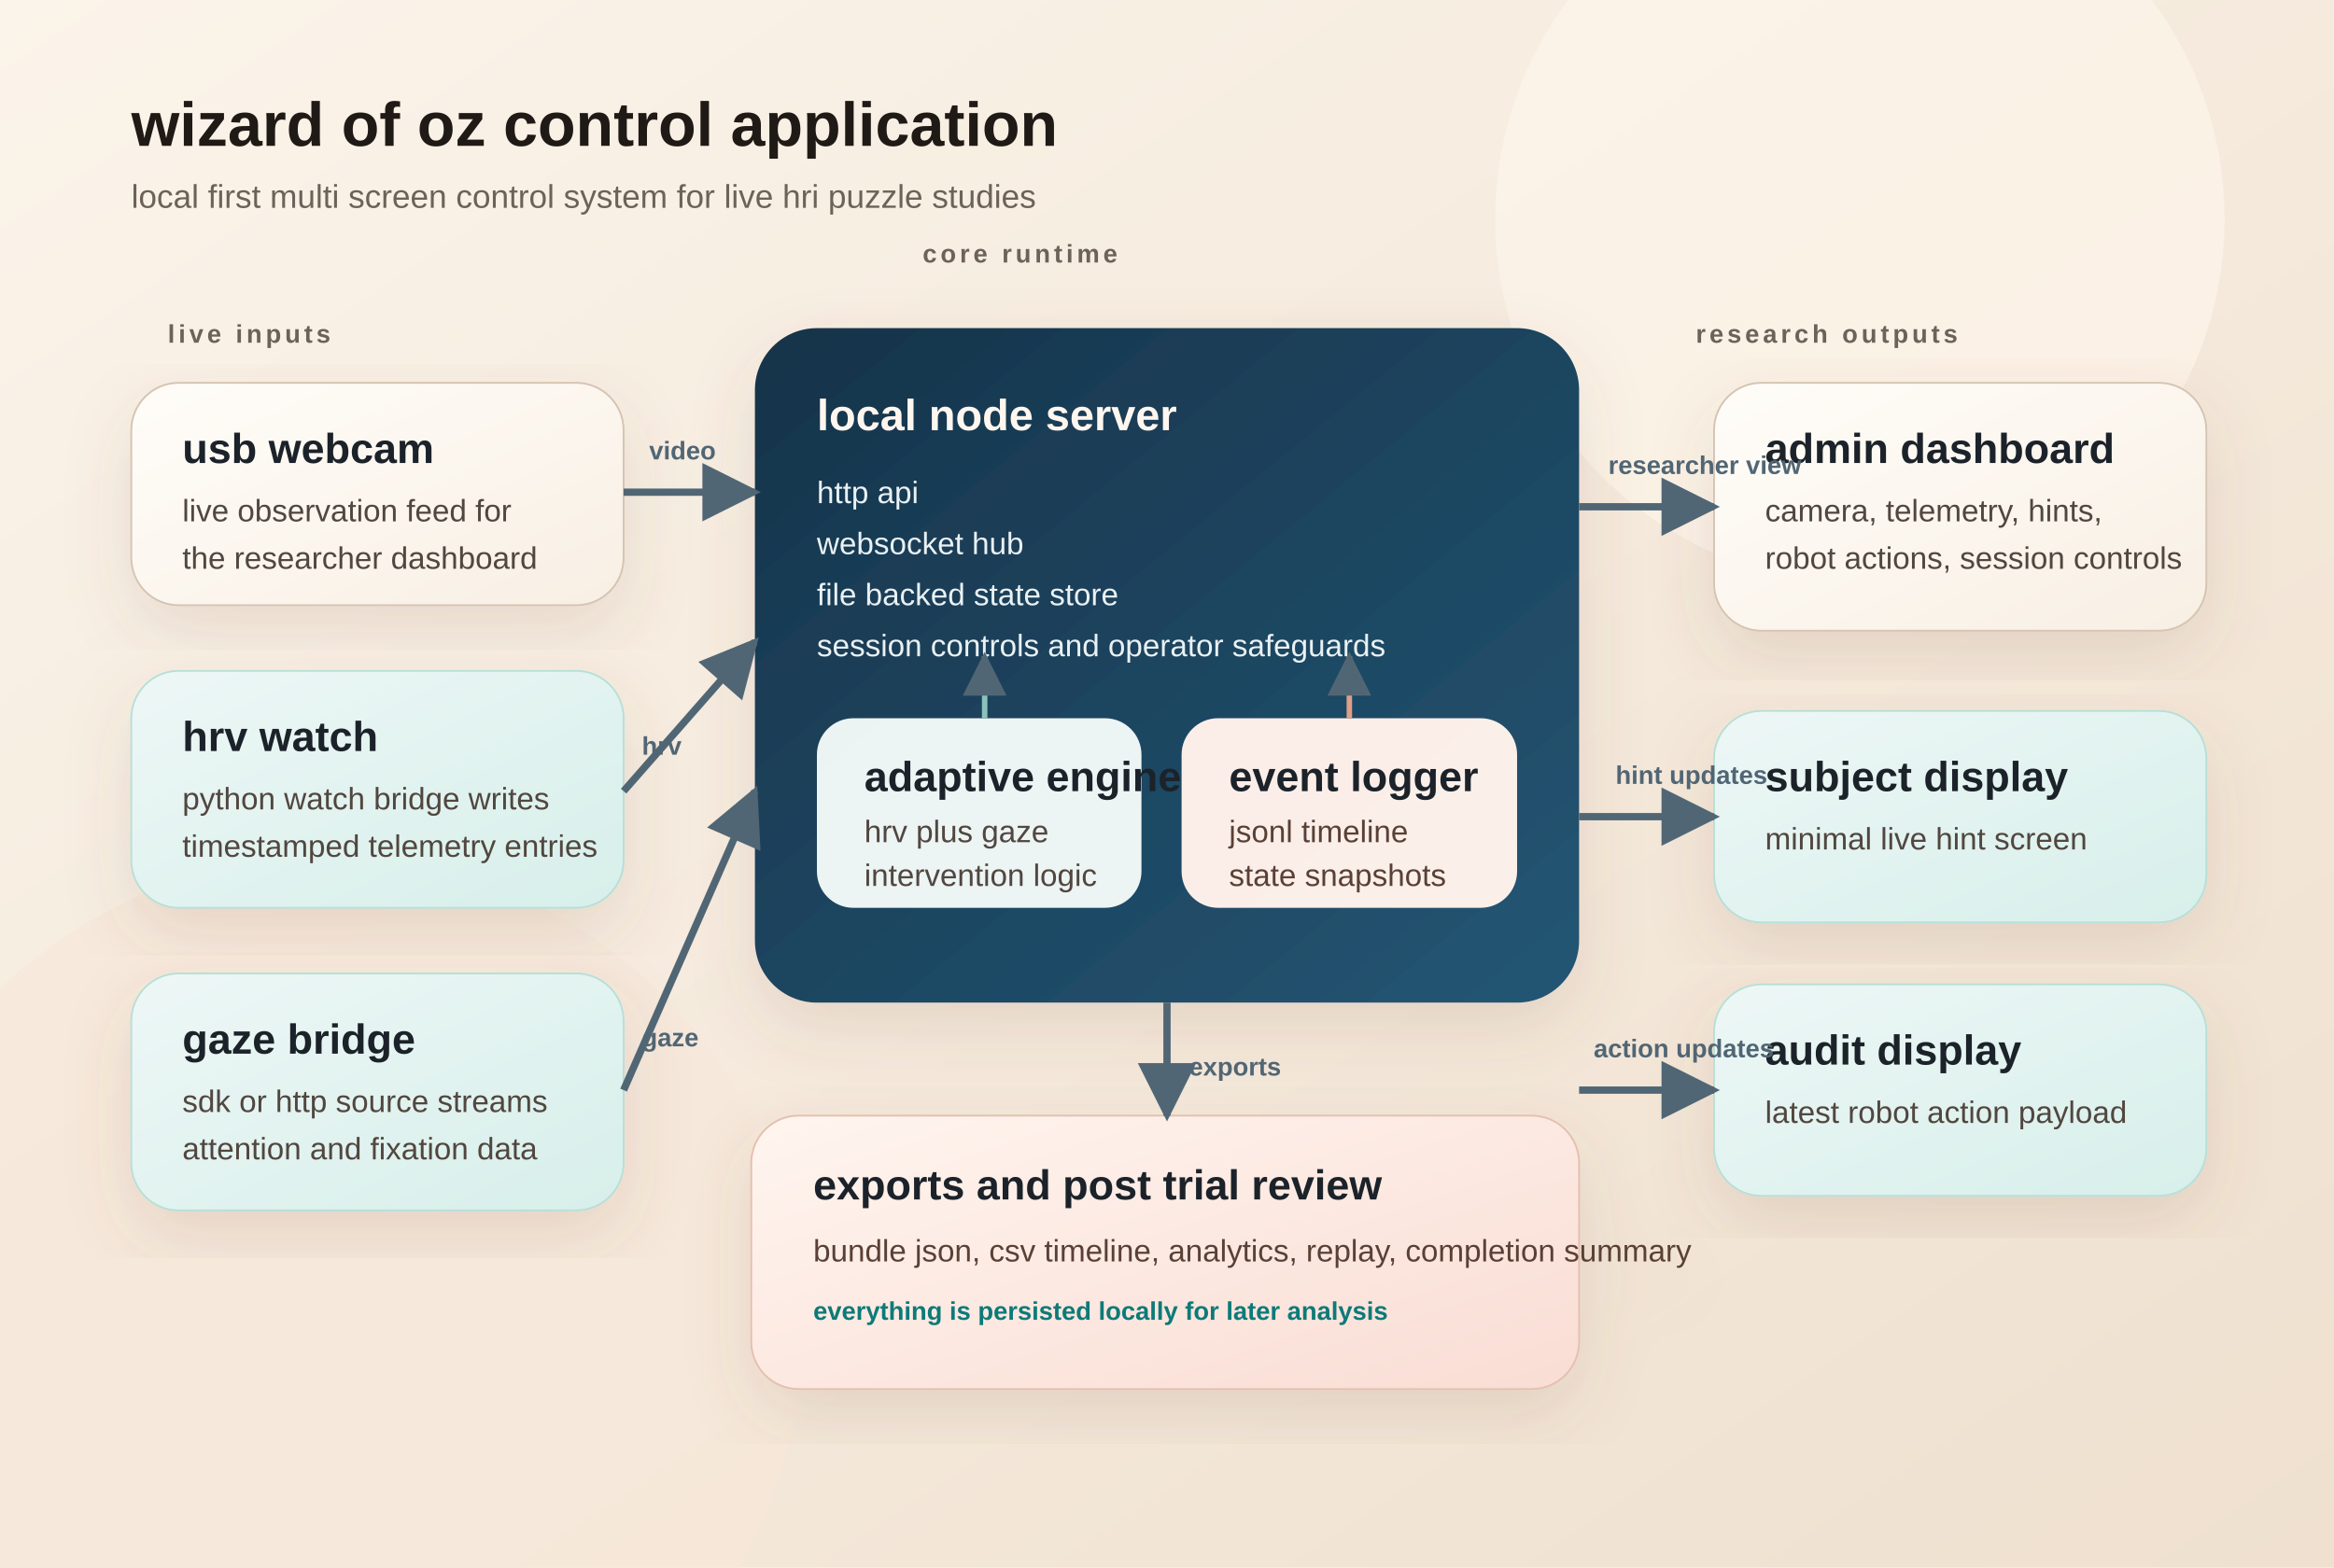
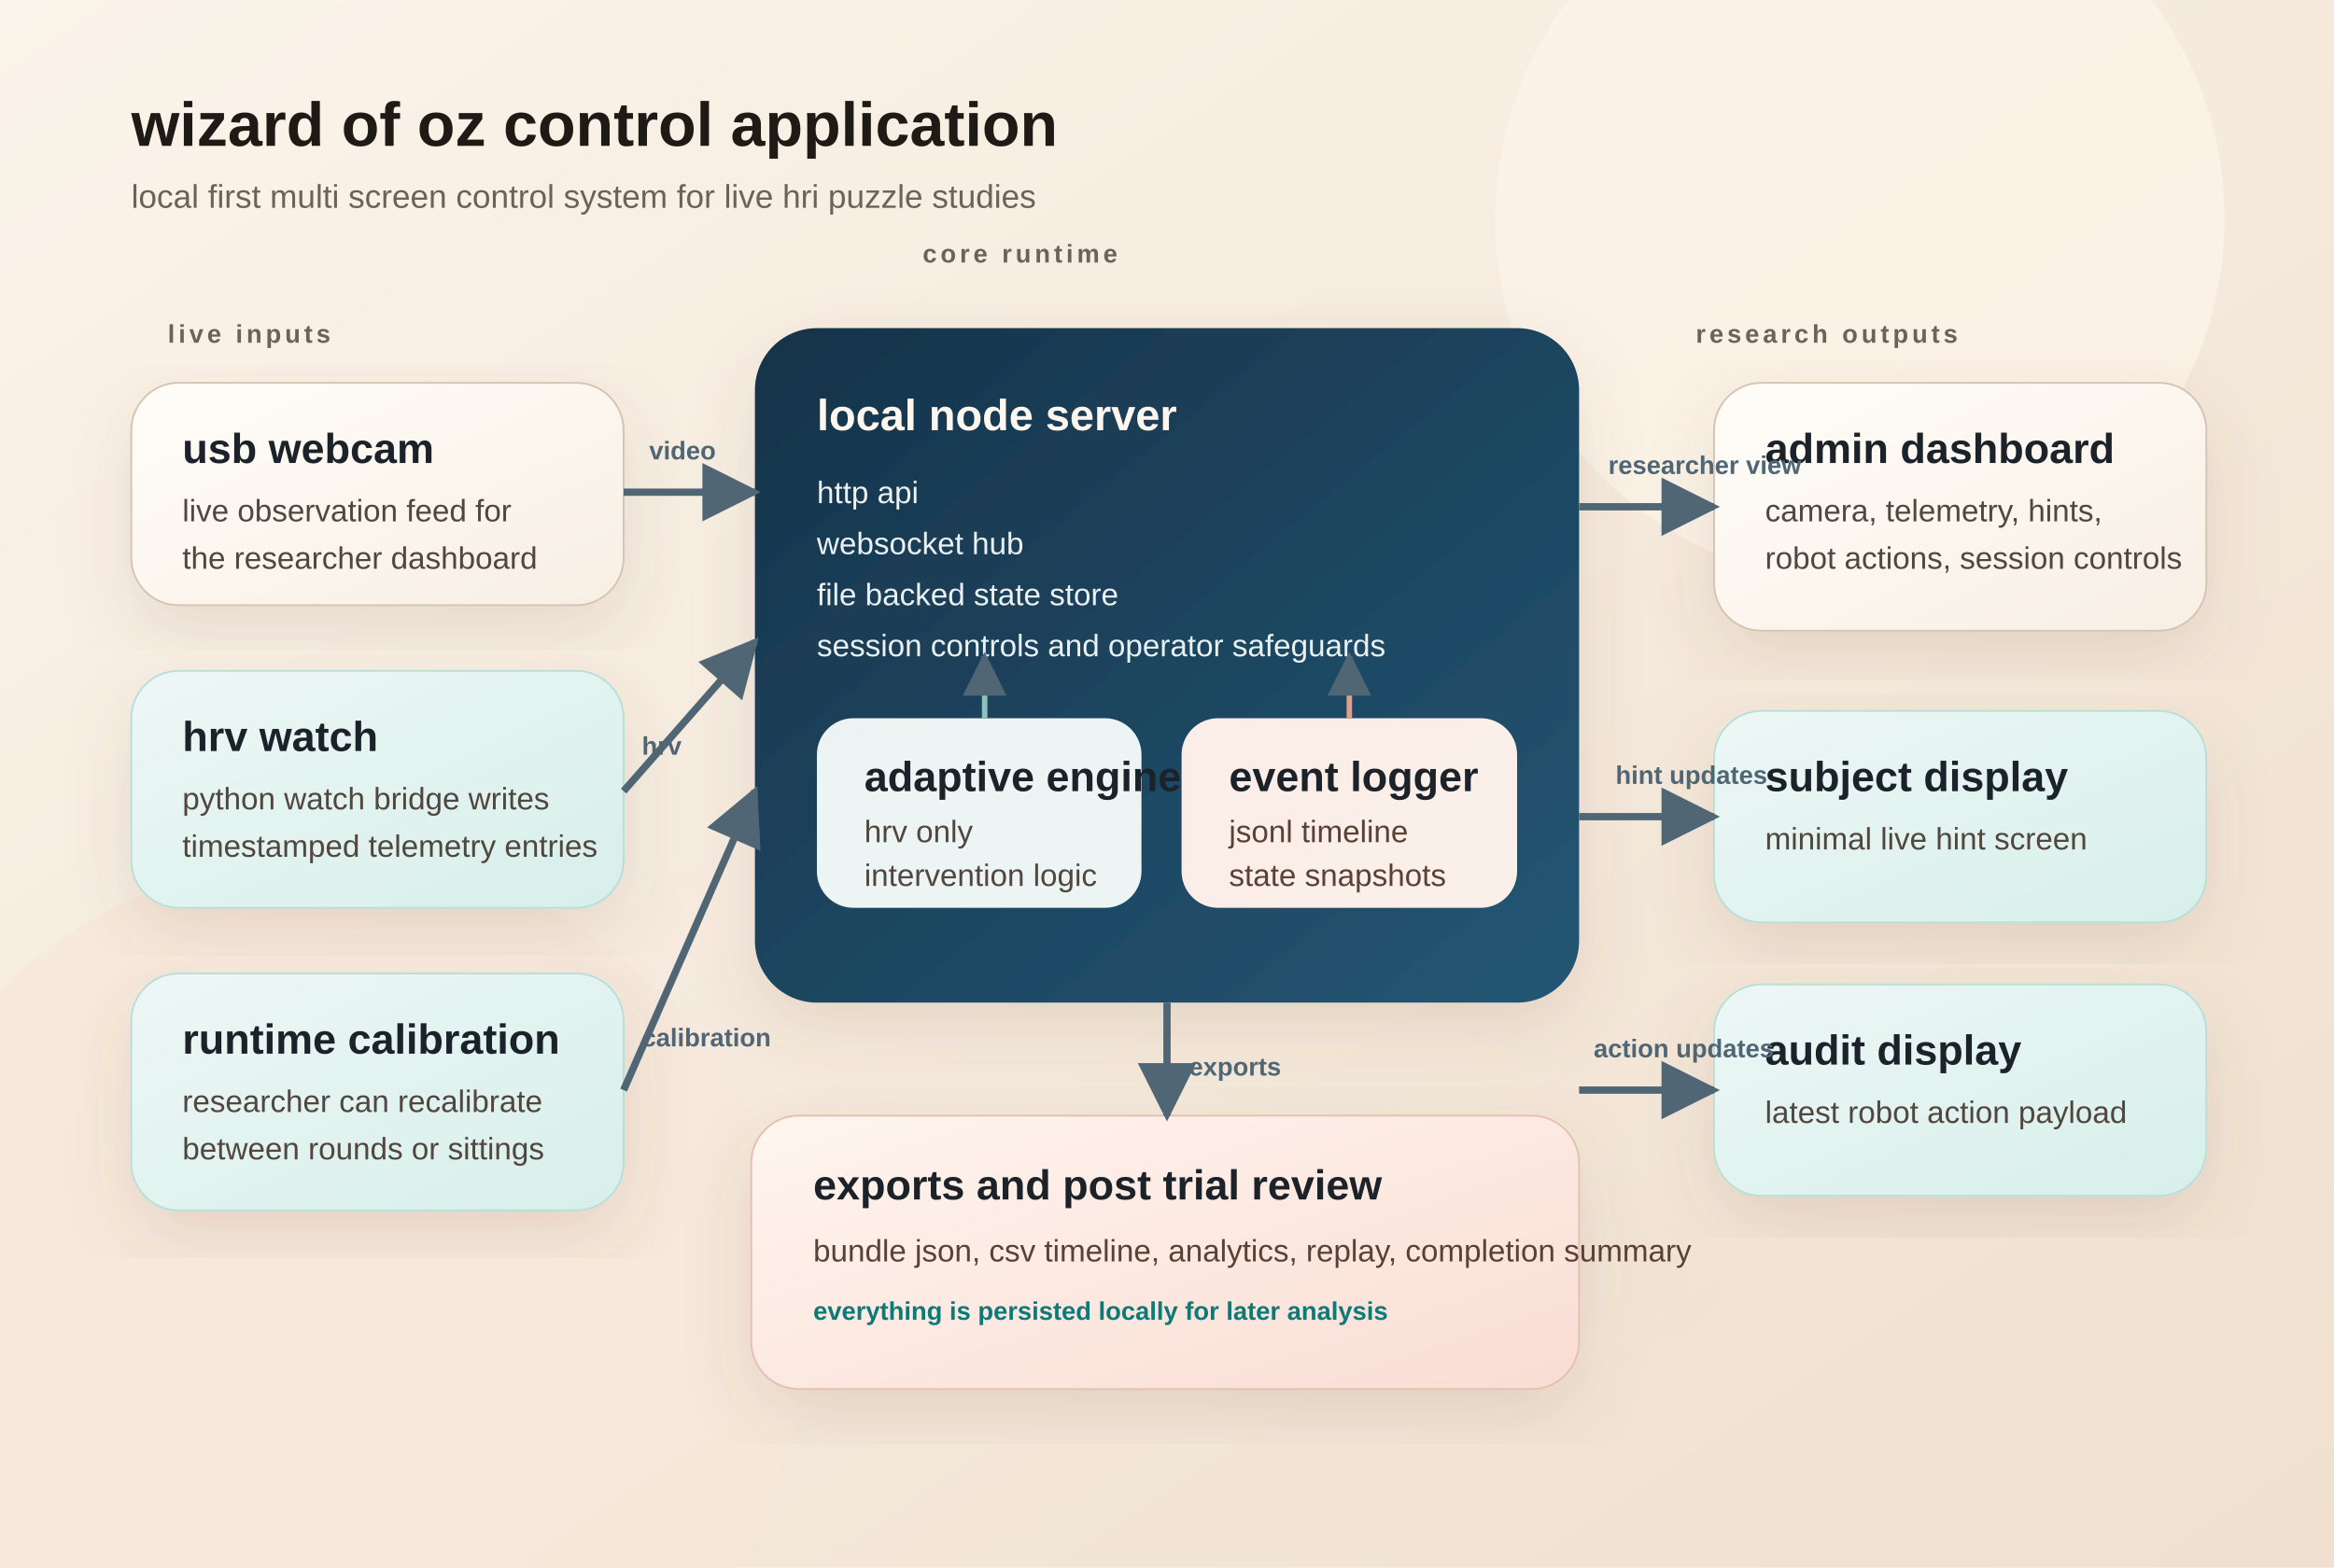
<svg xmlns="http://www.w3.org/2000/svg" width="1280" height="860" viewBox="0 0 1280 860" role="img" aria-labelledby="title desc">
  <defs>
    <linearGradient id="bg" x1="0%" y1="0%" x2="100%" y2="100%">
      <stop offset="0%" stop-color="#fbf4ea" />
      <stop offset="100%" stop-color="#efe0cf" />
    </linearGradient>
    <linearGradient id="panelFill" x1="0%" y1="0%" x2="100%" y2="100%">
      <stop offset="0%" stop-color="#fffdf9" />
      <stop offset="100%" stop-color="#f8efe4" />
    </linearGradient>
    <linearGradient id="coreFill" x1="0%" y1="0%" x2="100%" y2="100%">
      <stop offset="0%" stop-color="#16334a" />
      <stop offset="100%" stop-color="#245674" />
    </linearGradient>
    <linearGradient id="supportFill" x1="0%" y1="0%" x2="100%" y2="100%">
      <stop offset="0%" stop-color="#edf7f6" />
      <stop offset="100%" stop-color="#d7efea" />
    </linearGradient>
    <linearGradient id="logFill" x1="0%" y1="0%" x2="100%" y2="100%">
      <stop offset="0%" stop-color="#fff5ef" />
      <stop offset="100%" stop-color="#f9ddd4" />
    </linearGradient>
    <filter id="shadow" x="-20%" y="-20%" width="140%" height="140%">
      <feDropShadow dx="0" dy="14" stdDeviation="18" flood-color="#7d5c46" flood-opacity="0.14" />
    </filter>
    <marker id="arrow" viewBox="0 0 10 10" refX="9" refY="5" markerWidth="8" markerHeight="8" orient="auto-start-reverse">
      <path d="M 0 0 L 10 5 L 0 10 z" fill="#516674" />
    </marker>
    <style>
      .title { font: 700 34px 'Avenir Next', 'Segoe UI', Arial, sans-serif; fill: #201a17; }
      .subtitle { font: 400 18px 'Avenir Next', 'Segoe UI', Arial, sans-serif; fill: #6d6259; }
      .label { font: 700 14px 'Avenir Next', 'Segoe UI', Arial, sans-serif; fill: #6d6259; letter-spacing: 2px; text-transform: uppercase; }
      .boxTitleLight { font: 700 23px 'Avenir Next', 'Segoe UI', Arial, sans-serif; fill: #1d2429; }
      .boxTitleDark { font: 700 24px 'Avenir Next', 'Segoe UI', Arial, sans-serif; fill: #fff7ef; }
      .body { font: 400 17px 'Avenir Next', 'Segoe UI', Arial, sans-serif; fill: #51463f; }
      .bodyDark { font: 400 17px 'Avenir Next', 'Segoe UI', Arial, sans-serif; fill: #e9f1f4; }
      .small { font: 600 14px 'Avenir Next', 'Segoe UI', Arial, sans-serif; fill: #0a7a78; }
      .logText { font: 400 17px 'Avenir Next', 'Segoe UI', Arial, sans-serif; fill: #5a4136; }
      .arrowLabel { font: 600 14px 'Avenir Next', 'Segoe UI', Arial, sans-serif; fill: #516674; }
    </style>
  </defs>
  <rect width="1280" height="860" fill="url(#bg)" />
  <circle cx="1020" cy="120" r="200" fill="#fff6ec" opacity="0.6" />
  <circle cx="180" cy="730" r="260" fill="#f6e8da" opacity="0.72" />
  <text x="72" y="80" class="title">wizard of oz control application</text>
  <text x="72" y="114" class="subtitle">local first multi screen control system for live hri puzzle studies</text>
  <text x="92" y="188" class="label">live inputs</text>
  <text x="506" y="144" class="label">core runtime</text>
  <text x="930" y="188" class="label">research outputs</text>
  <g filter="url(#shadow)">
    <rect x="72" y="210" rx="26" ry="26" width="270" height="122" fill="url(#panelFill)" stroke="#d5c4b2" />
    <text x="100" y="254" class="boxTitleLight">usb webcam</text>
    <text x="100" y="286" class="body">live observation feed for</text>
    <text x="100" y="312" class="body">the researcher dashboard</text>
  </g>
  <g filter="url(#shadow)">
    <rect x="72" y="368" rx="26" ry="26" width="270" height="130" fill="url(#supportFill)" stroke="#b8dfd7" />
    <text x="100" y="412" class="boxTitleLight">hrv watch</text>
    <text x="100" y="444" class="body">python watch bridge writes</text>
    <text x="100" y="470" class="body">timestamped telemetry entries</text>
  </g>
  <g filter="url(#shadow)">
    <rect x="72" y="534" rx="26" ry="26" width="270" height="130" fill="url(#supportFill)" stroke="#b8dfd7" />
-     <text x="100" y="578" class="boxTitleLight">gaze bridge</text>
-     <text x="100" y="610" class="body">sdk or http source streams</text>
-     <text x="100" y="636" class="body">attention and fixation data</text>
+     <text x="100" y="578" class="boxTitleLight">runtime calibration</text>
+     <text x="100" y="610" class="body">researcher can recalibrate</text>
+     <text x="100" y="636" class="body">between rounds or sittings</text>
  </g>
  <g filter="url(#shadow)">
    <rect x="414" y="180" rx="34" ry="34" width="452" height="370" fill="url(#coreFill)" />
    <text x="448" y="236" class="boxTitleDark">local node server</text>
    <text x="448" y="276" class="bodyDark">http api</text>
    <text x="448" y="304" class="bodyDark">websocket hub</text>
    <text x="448" y="332" class="bodyDark">file backed state store</text>
    <text x="448" y="360" class="bodyDark">session controls and operator safeguards</text>
    <rect x="448" y="394" rx="20" ry="20" width="178" height="104" fill="#f5fbfa" opacity="0.96" />
    <text x="474" y="434" class="boxTitleLight">adaptive engine</text>
-     <text x="474" y="462" class="body">hrv plus gaze</text>
+     <text x="474" y="462" class="body">hrv only</text>
    <text x="474" y="486" class="body">intervention logic</text>
    <rect x="648" y="394" rx="20" ry="20" width="184" height="104" fill="#fff2ec" opacity="0.98" />
    <text x="674" y="434" class="boxTitleLight">event logger</text>
    <text x="674" y="462" class="logText">jsonl timeline</text>
    <text x="674" y="486" class="logText">state snapshots</text>
  </g>
  <g filter="url(#shadow)">
    <rect x="940" y="210" rx="26" ry="26" width="270" height="136" fill="url(#panelFill)" stroke="#d5c4b2" />
    <text x="968" y="254" class="boxTitleLight">admin dashboard</text>
    <text x="968" y="286" class="body">camera, telemetry, hints,</text>
    <text x="968" y="312" class="body">robot actions, session controls</text>
  </g>
  <g filter="url(#shadow)">
    <rect x="940" y="390" rx="26" ry="26" width="270" height="116" fill="url(#supportFill)" stroke="#b8dfd7" />
    <text x="968" y="434" class="boxTitleLight">subject display</text>
    <text x="968" y="466" class="body">minimal live hint screen</text>
  </g>
  <g filter="url(#shadow)">
    <rect x="940" y="540" rx="26" ry="26" width="270" height="116" fill="url(#supportFill)" stroke="#b8dfd7" />
    <text x="968" y="584" class="boxTitleLight">audit display</text>
    <text x="968" y="616" class="body">latest robot action payload</text>
  </g>
  <g filter="url(#shadow)">
    <rect x="412" y="612" rx="26" ry="26" width="454" height="150" fill="url(#logFill)" stroke="#e5bfb0" />
    <text x="446" y="658" class="boxTitleLight">exports and post trial review</text>
    <text x="446" y="692" class="logText">bundle json, csv timeline, analytics, replay, completion summary</text>
    <text x="446" y="724" class="small">everything is persisted locally for later analysis</text>
  </g>
  <line x1="342" y1="270" x2="414" y2="270" stroke="#516674" stroke-width="4" marker-end="url(#arrow)" />
  <line x1="342" y1="434" x2="414" y2="352" stroke="#516674" stroke-width="4" marker-end="url(#arrow)" />
  <line x1="342" y1="598" x2="414" y2="434" stroke="#516674" stroke-width="4" marker-end="url(#arrow)" />
  <line x1="866" y1="278" x2="940" y2="278" stroke="#516674" stroke-width="4" marker-end="url(#arrow)" />
  <line x1="866" y1="448" x2="940" y2="448" stroke="#516674" stroke-width="4" marker-end="url(#arrow)" />
  <line x1="866" y1="598" x2="940" y2="598" stroke="#516674" stroke-width="4" marker-end="url(#arrow)" />
  <line x1="640" y1="550" x2="640" y2="612" stroke="#516674" stroke-width="4" marker-end="url(#arrow)" />
  <line x1="540" y1="394" x2="540" y2="360" stroke="#8bc3bb" stroke-width="3" marker-end="url(#arrow)" />
  <line x1="740" y1="394" x2="740" y2="360" stroke="#df9f88" stroke-width="3" marker-end="url(#arrow)" />
  <text x="356" y="252" class="arrowLabel">video</text>
  <text x="352" y="414" class="arrowLabel">hrv</text>
-   <text x="352" y="574" class="arrowLabel">gaze</text>
+   <text x="352" y="574" class="arrowLabel">calibration</text>
  <text x="882" y="260" class="arrowLabel">researcher view</text>
  <text x="886" y="430" class="arrowLabel">hint updates</text>
  <text x="874" y="580" class="arrowLabel">action updates</text>
  <text x="652" y="590" class="arrowLabel">exports</text>
</svg>
